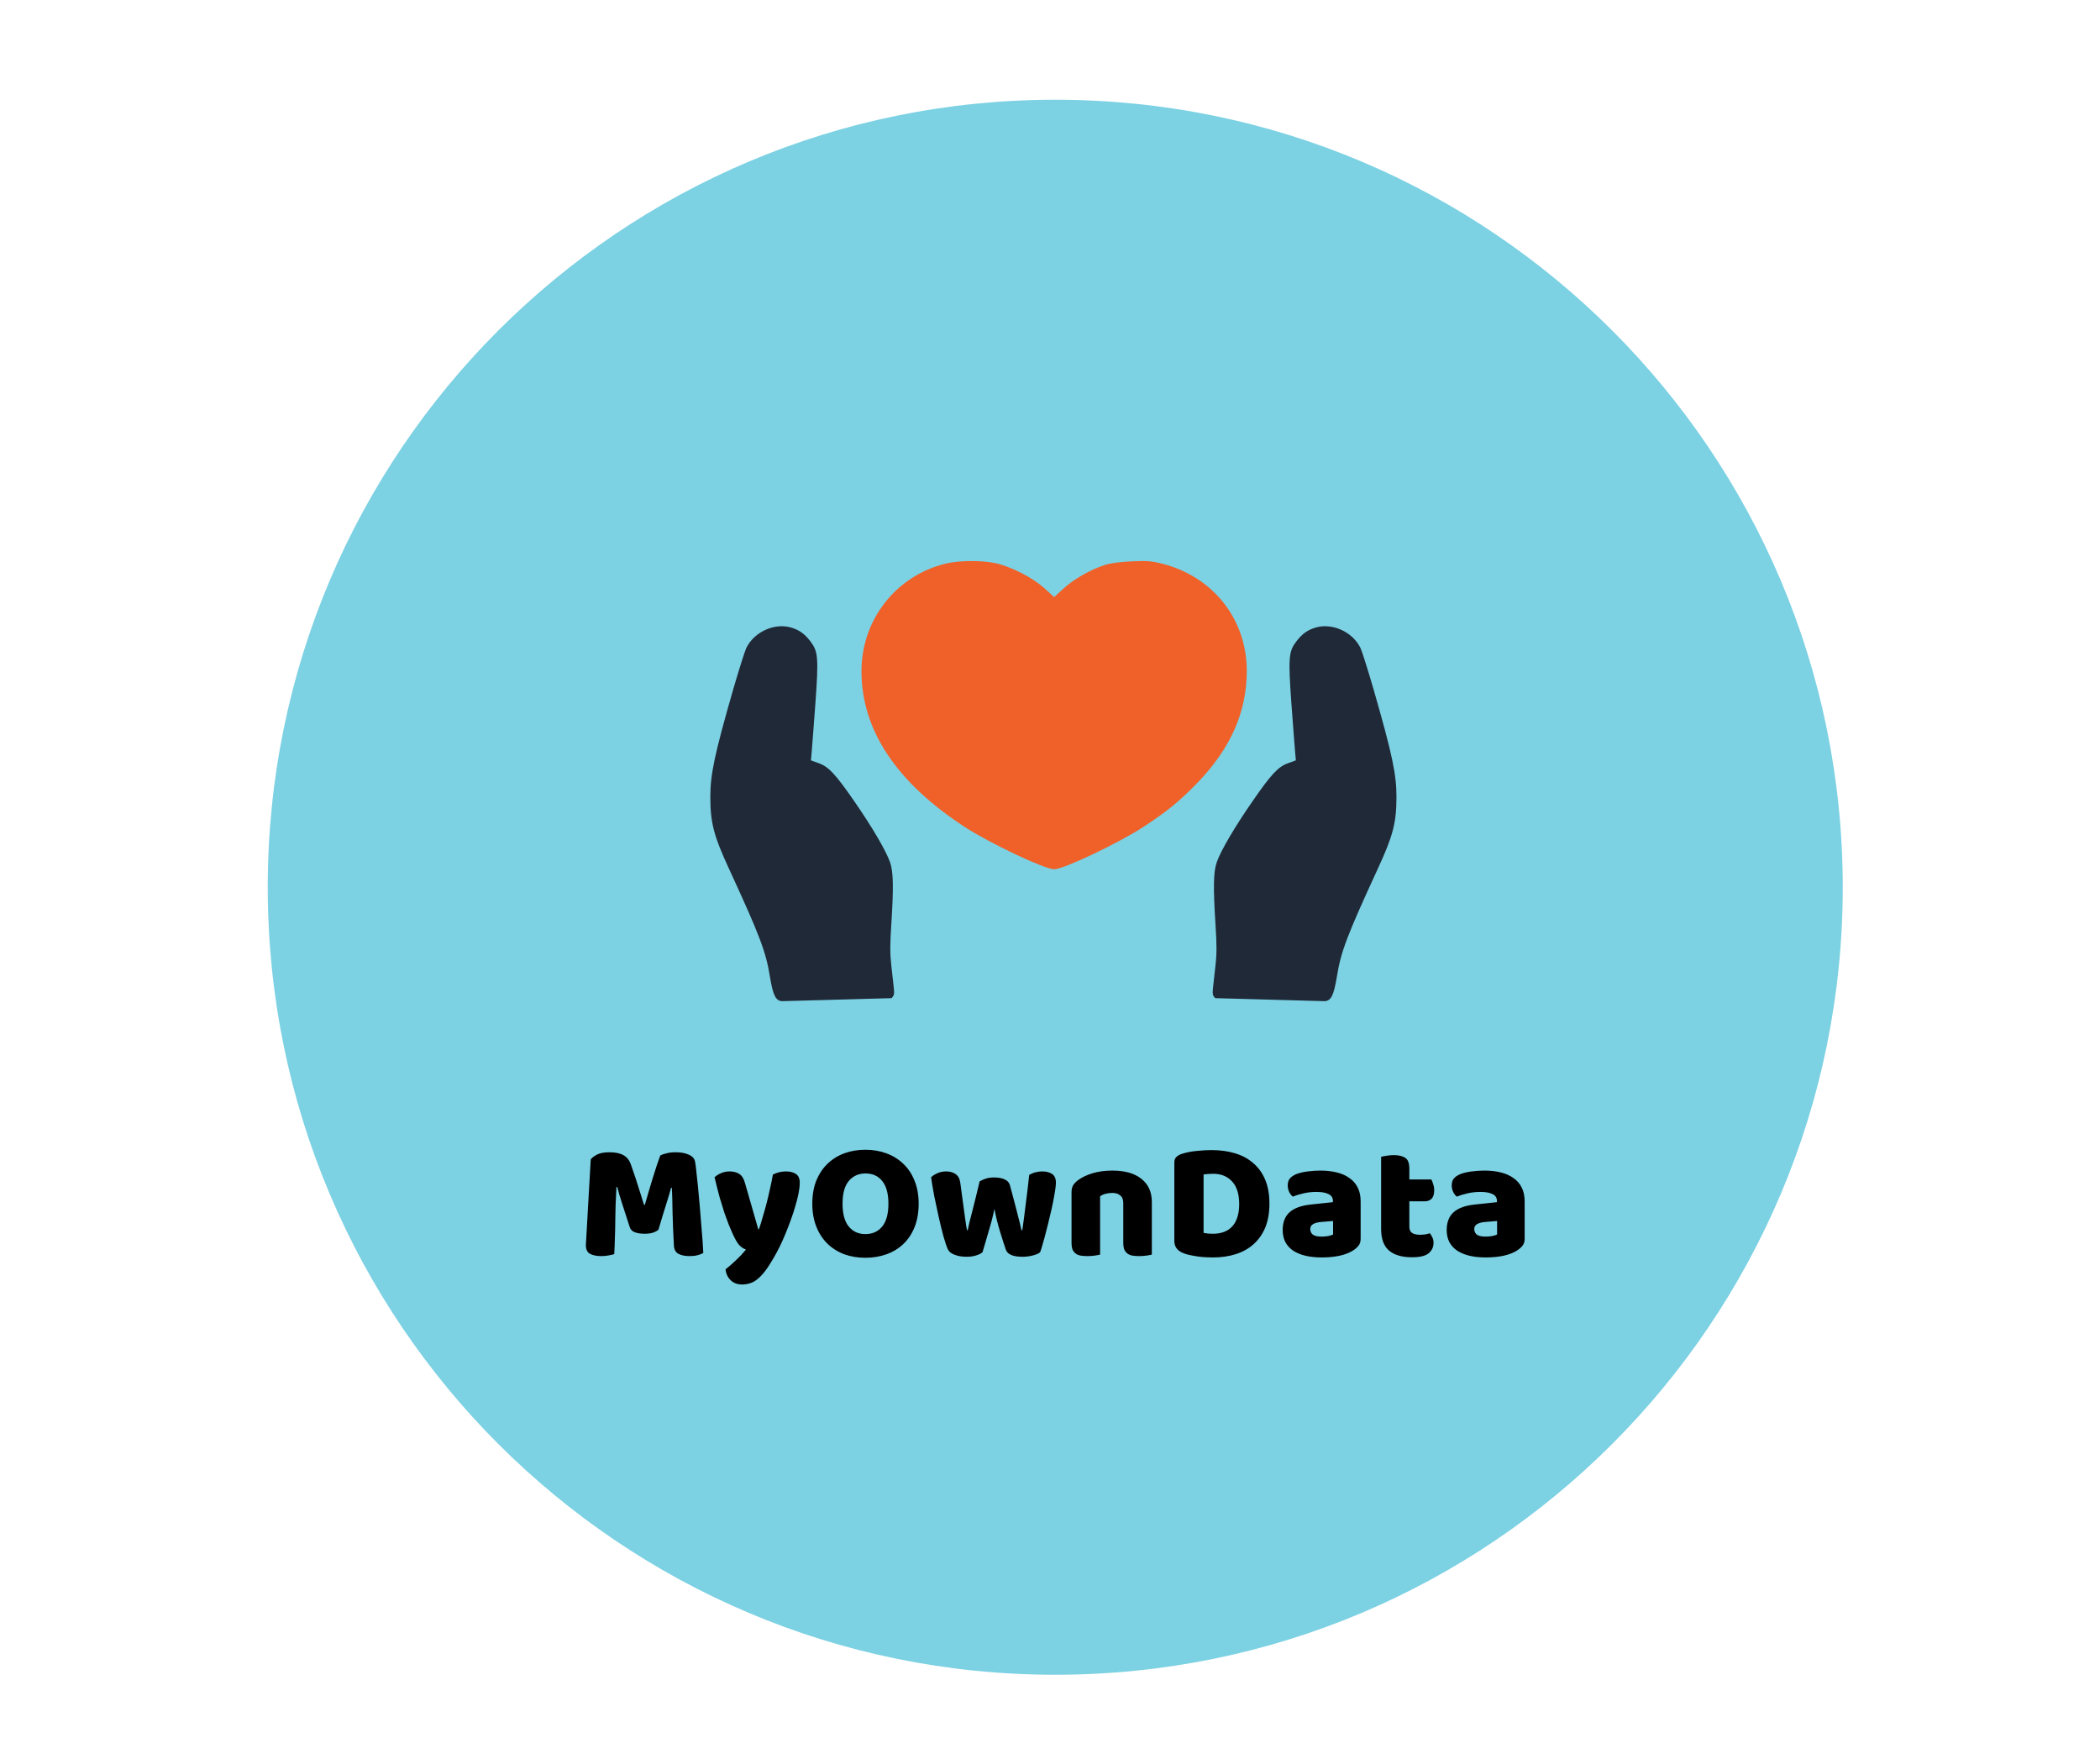
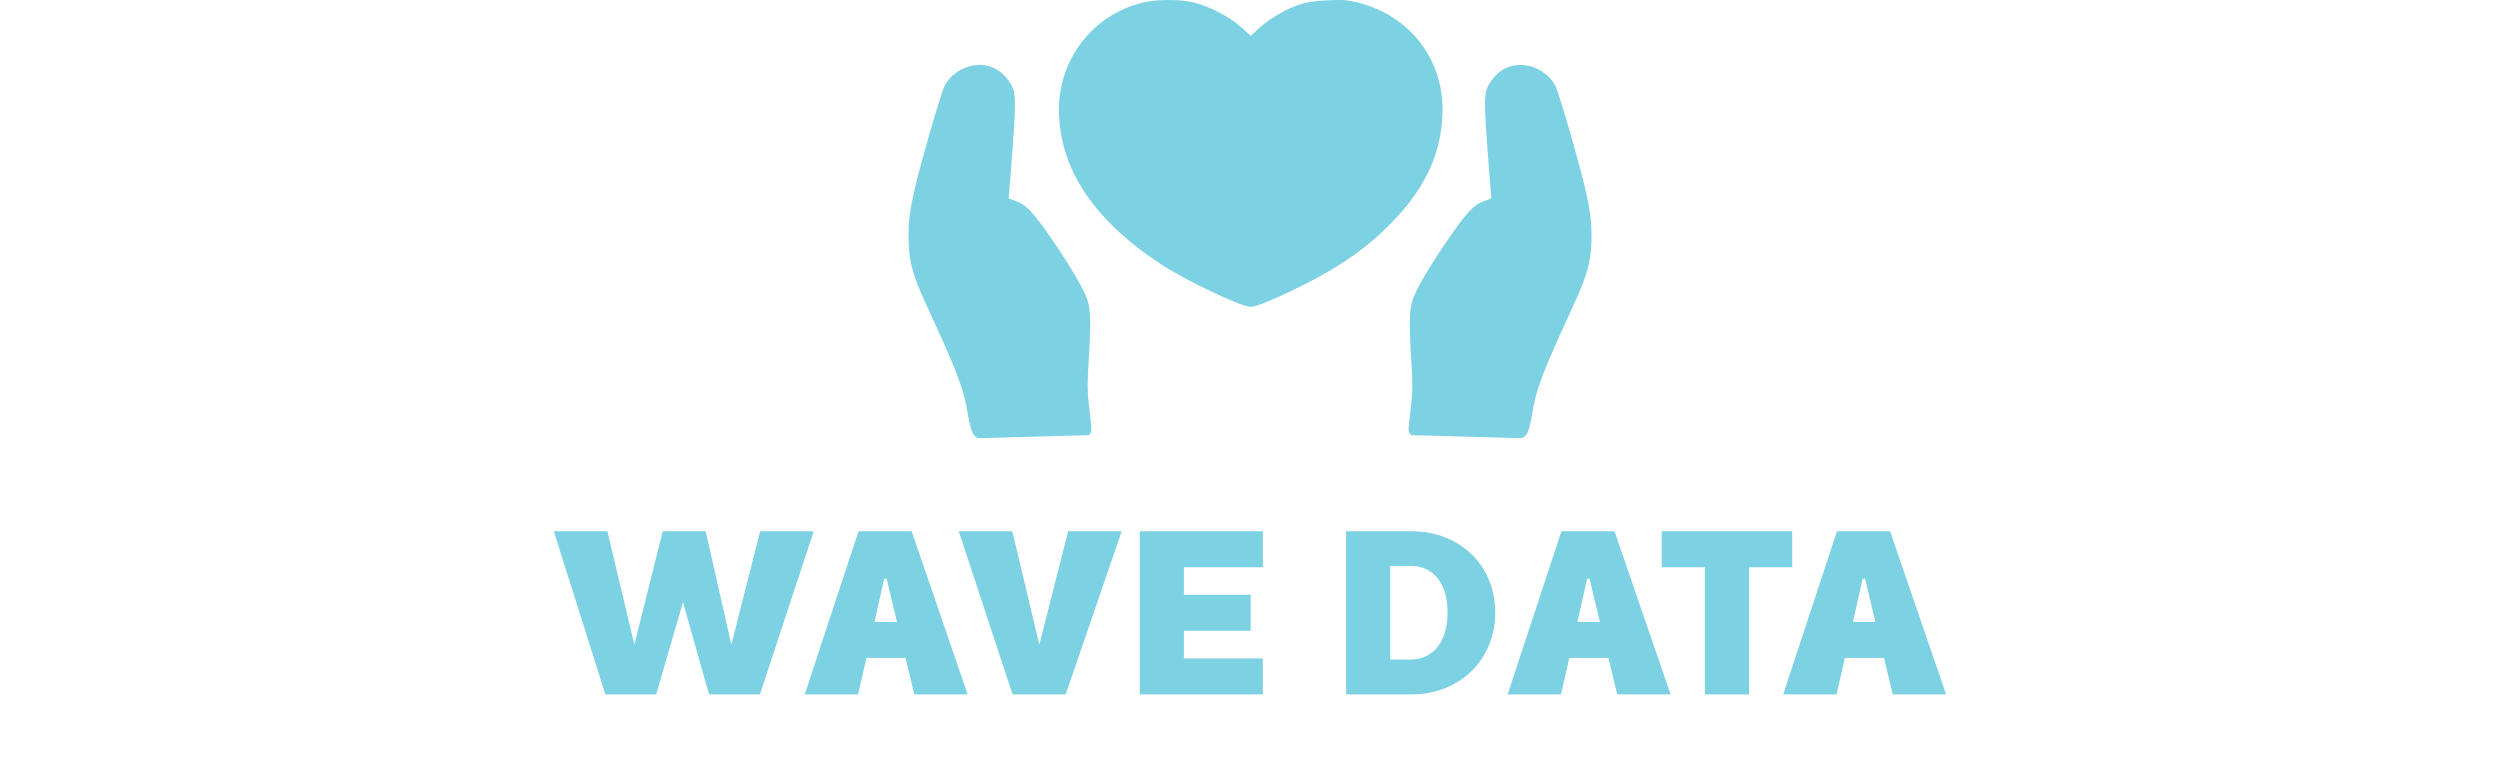
- <svg xmlns="http://www.w3.org/2000/svg" width="400" height="332" viewBox="0 0 328 332" fill="none">
-   <rect width="328" height="332" />
-   <circle cx="165" cy="169" r="150" fill="#7CD1E3" />
-   <path d="M144.113 107.359C134.666 109.68 128.121 118.013 128.093 127.766C128.065 138.994 134.666 148.966 147.756 157.516C152.548 160.631 162.981 165.575 164.789 165.575C166.596 165.575 177.112 160.575 181.904 157.434C186.259 154.593 188.751 152.545 192.063 149.129C198.445 142.517 201.483 135.606 201.483 127.738C201.455 117.903 195.047 109.817 185.327 107.359C183.355 106.866 182.507 106.786 179.576 106.922C177.303 107.031 175.605 107.25 174.482 107.605C171.798 108.452 168.513 110.31 166.595 112.086L164.788 113.726L162.953 112.06C160.735 110.038 156.545 107.908 153.642 107.279C151.043 106.703 146.579 106.731 144.113 107.359Z" fill="#F06129" />
-   <path d="M210.914 122.183C211.981 120.814 212.857 120.13 214.281 119.637C217.511 118.487 221.59 120.239 223.149 123.442C223.449 124.099 224.572 127.659 225.639 131.329C229.199 143.707 229.992 147.487 229.992 151.786C229.992 156.687 229.336 159.207 226.489 165.366C220.521 178.319 219.399 181.276 218.632 186.096C218.03 189.684 217.511 190.697 216.224 190.697L195.476 190.123C194.983 189.629 194.929 189.328 195.038 188.26C195.12 187.576 195.34 185.659 195.503 184.043C195.777 181.743 195.777 179.964 195.531 176.239C195.066 168.928 195.12 166.052 195.777 164.191C196.544 162.027 199.117 157.619 202.565 152.634C206.178 147.404 207.492 146.007 209.408 145.35L210.832 144.83L210.695 143.323C210.614 142.503 210.312 138.313 209.984 134.04C209.354 125.223 209.464 124.101 210.914 122.183Z" fill="#1F2937" />
-   <path d="M118.379 122.183C117.312 120.814 116.436 120.13 115.013 119.637C111.783 118.487 107.704 120.239 106.145 123.442C105.844 124.099 104.721 127.659 103.654 131.329C100.095 143.707 99.301 147.487 99.301 151.786C99.301 156.687 99.958 159.207 102.805 165.366C108.772 178.319 109.894 181.276 110.661 186.096C111.263 189.684 111.783 190.697 113.069 190.697L133.817 190.123C134.31 189.629 134.365 189.328 134.256 188.26C134.173 187.576 133.954 185.659 133.79 184.043C133.517 181.743 133.517 179.964 133.763 176.239C134.228 168.928 134.173 166.052 133.517 164.191C132.75 162.027 130.177 157.619 126.729 152.634C123.115 147.404 121.802 146.007 119.885 145.35L118.462 144.83L118.599 143.323C118.68 142.503 118.981 138.313 119.31 134.04C119.94 125.223 119.829 124.101 118.379 122.183Z" fill="#1F2937" />
-   <path d="M89.417 234.232C89.139 234.467 88.777 234.659 88.329 234.808C87.902 234.936 87.401 235 86.825 235C86.057 235 85.417 234.904 84.905 234.712C84.414 234.52 84.094 234.189 83.945 233.72C83.347 231.843 82.857 230.328 82.473 229.176C82.089 228.003 81.79 226.979 81.577 226.104H81.417C81.353 227.363 81.299 228.515 81.257 229.56C81.235 230.584 81.214 231.587 81.193 232.568C81.193 233.549 81.171 234.541 81.129 235.544C81.107 236.547 81.065 237.656 81.001 238.872C80.723 238.979 80.361 239.064 79.913 239.128C79.465 239.213 79.017 239.256 78.569 239.256C77.63 239.256 76.894 239.107 76.361 238.808C75.849 238.509 75.593 237.965 75.593 237.176L76.521 220.856C76.691 220.579 77.065 220.28 77.641 219.96C78.217 219.64 79.027 219.48 80.073 219.48C81.203 219.48 82.089 219.661 82.729 220.024C83.369 220.365 83.838 220.931 84.137 221.72C84.329 222.232 84.531 222.819 84.745 223.48C84.979 224.141 85.203 224.824 85.417 225.528C85.651 226.232 85.875 226.936 86.089 227.64C86.302 228.323 86.494 228.941 86.665 229.496H86.825C87.337 227.704 87.849 225.976 88.361 224.312C88.873 222.627 89.342 221.219 89.769 220.088C90.089 219.917 90.494 219.779 90.985 219.672C91.497 219.544 92.062 219.48 92.681 219.48C93.726 219.48 94.579 219.64 95.241 219.96C95.902 220.259 96.286 220.696 96.393 221.272C96.478 221.699 96.563 222.36 96.649 223.256C96.755 224.131 96.862 225.123 96.969 226.232C97.075 227.341 97.182 228.515 97.289 229.752C97.395 230.989 97.491 232.184 97.577 233.336C97.683 234.467 97.769 235.512 97.833 236.472C97.897 237.411 97.939 238.136 97.961 238.648C97.598 238.861 97.214 239.011 96.809 239.096C96.425 239.203 95.923 239.256 95.305 239.256C94.494 239.256 93.811 239.117 93.257 238.84C92.702 238.563 92.403 238.019 92.361 237.208C92.233 234.883 92.147 232.792 92.105 230.936C92.083 229.08 92.041 227.523 91.977 226.264H91.817C91.603 227.096 91.294 228.141 90.889 229.4C90.483 230.659 89.993 232.269 89.417 234.232ZM103.566 235.032C103.331 234.499 103.075 233.901 102.798 233.24C102.542 232.579 102.265 231.821 101.966 230.968C101.689 230.115 101.39 229.144 101.07 228.056C100.771 226.947 100.451 225.677 100.11 224.248C100.409 223.949 100.803 223.693 101.294 223.48C101.806 223.245 102.361 223.128 102.958 223.128C103.705 223.128 104.323 223.288 104.814 223.608C105.305 223.907 105.667 224.483 105.902 225.336L108.43 234.136H108.558C108.814 233.411 109.059 232.621 109.294 231.768C109.55 230.915 109.795 230.04 110.03 229.144C110.265 228.227 110.478 227.32 110.67 226.424C110.883 225.507 111.065 224.611 111.214 223.736C111.982 223.331 112.825 223.128 113.742 223.128C114.489 223.128 115.107 223.288 115.598 223.608C116.089 223.928 116.334 224.483 116.334 225.272C116.334 225.848 116.259 226.52 116.11 227.288C115.961 228.035 115.758 228.835 115.502 229.688C115.267 230.541 114.979 231.427 114.638 232.344C114.318 233.24 113.977 234.125 113.614 235C113.251 235.875 112.878 236.707 112.494 237.496C112.11 238.264 111.737 238.957 111.374 239.576C110.777 240.621 110.222 241.475 109.71 242.136C109.198 242.797 108.707 243.309 108.238 243.672C107.769 244.056 107.299 244.312 106.83 244.44C106.361 244.589 105.87 244.664 105.358 244.664C104.462 244.664 103.737 244.397 103.182 243.864C102.627 243.331 102.297 242.637 102.19 241.784C102.873 241.251 103.555 240.653 104.238 239.992C104.921 239.352 105.539 238.691 106.094 238.008C105.731 237.901 105.337 237.656 104.91 237.272C104.505 236.867 104.057 236.12 103.566 235.032ZM118.725 229.272C118.725 227.608 118.981 226.136 119.493 224.856C120.026 223.576 120.741 222.509 121.637 221.656C122.554 220.781 123.621 220.12 124.837 219.672C126.074 219.224 127.408 219 128.837 219C130.266 219 131.589 219.224 132.805 219.672C134.042 220.12 135.12 220.781 136.037 221.656C136.954 222.509 137.669 223.576 138.181 224.856C138.714 226.136 138.981 227.608 138.981 229.272C138.981 230.936 138.725 232.419 138.213 233.72C137.701 235 136.986 236.077 136.069 236.952C135.173 237.805 134.106 238.456 132.869 238.904C131.632 239.352 130.288 239.576 128.837 239.576C127.386 239.576 126.042 239.352 124.805 238.904C123.568 238.435 122.501 237.763 121.605 236.888C120.709 236.013 120.005 234.936 119.493 233.656C118.981 232.376 118.725 230.915 118.725 229.272ZM124.485 229.272C124.485 231.213 124.88 232.664 125.669 233.624C126.458 234.584 127.514 235.064 128.837 235.064C130.181 235.064 131.248 234.584 132.037 233.624C132.826 232.664 133.221 231.213 133.221 229.272C133.221 227.352 132.826 225.912 132.037 224.952C131.269 223.992 130.213 223.512 128.869 223.512C127.546 223.512 126.48 223.992 125.669 224.952C124.88 225.891 124.485 227.331 124.485 229.272ZM151.143 238.52C150.844 238.776 150.439 238.979 149.927 239.128C149.415 239.299 148.807 239.384 148.103 239.384C147.228 239.384 146.471 239.256 145.831 239C145.191 238.765 144.764 238.424 144.551 237.976C144.316 237.464 144.039 236.653 143.719 235.544C143.42 234.435 143.122 233.219 142.823 231.896C142.524 230.573 142.236 229.229 141.959 227.864C141.703 226.499 141.5 225.293 141.351 224.248C141.65 223.949 142.044 223.693 142.535 223.48C143.047 223.245 143.602 223.128 144.199 223.128C144.946 223.128 145.554 223.299 146.023 223.64C146.514 223.96 146.812 224.525 146.919 225.336C147.132 226.957 147.314 228.301 147.463 229.368C147.612 230.413 147.73 231.277 147.815 231.96C147.922 232.621 147.996 233.133 148.039 233.496C148.103 233.837 148.156 234.115 148.199 234.328H148.327C148.391 233.987 148.498 233.496 148.647 232.856C148.818 232.195 149.01 231.448 149.223 230.616C149.436 229.784 149.66 228.888 149.895 227.928C150.13 226.947 150.364 225.976 150.599 225.016C151.026 224.781 151.442 224.6 151.847 224.472C152.274 224.344 152.796 224.28 153.415 224.28C154.162 224.28 154.802 224.397 155.335 224.632C155.868 224.867 156.21 225.229 156.359 225.72C156.615 226.659 156.86 227.576 157.095 228.472C157.33 229.347 157.543 230.168 157.735 230.936C157.927 231.683 158.098 232.355 158.247 232.952C158.396 233.528 158.503 233.987 158.567 234.328H158.727C158.962 232.685 159.186 230.979 159.399 229.208C159.634 227.437 159.847 225.635 160.039 223.8C160.423 223.565 160.828 223.395 161.255 223.288C161.682 223.181 162.108 223.128 162.535 223.128C163.282 223.128 163.9 223.288 164.391 223.608C164.882 223.928 165.127 224.483 165.127 225.272C165.127 225.613 165.074 226.125 164.967 226.808C164.86 227.491 164.722 228.259 164.551 229.112C164.38 229.965 164.178 230.861 163.943 231.8C163.73 232.739 163.506 233.645 163.271 234.52C163.058 235.395 162.844 236.184 162.631 236.888C162.439 237.592 162.268 238.136 162.119 238.52C161.82 238.776 161.362 238.979 160.743 239.128C160.124 239.299 159.463 239.384 158.759 239.384C156.967 239.384 155.911 238.936 155.591 238.04C155.463 237.656 155.303 237.176 155.111 236.6C154.919 236.003 154.716 235.352 154.503 234.648C154.29 233.944 154.087 233.219 153.895 232.472C153.703 231.704 153.543 230.968 153.415 230.264C153.266 231.011 153.084 231.789 152.871 232.6C152.658 233.389 152.434 234.168 152.199 234.936C151.986 235.683 151.783 236.376 151.591 237.016C151.399 237.635 151.25 238.136 151.143 238.52ZM177.958 229.144C177.958 228.483 177.766 228.003 177.382 227.704C177.019 227.384 176.518 227.224 175.878 227.224C175.451 227.224 175.024 227.277 174.598 227.384C174.192 227.491 173.84 227.651 173.542 227.864V238.968C173.328 239.032 172.987 239.096 172.518 239.16C172.07 239.224 171.6 239.256 171.11 239.256C170.64 239.256 170.214 239.224 169.83 239.16C169.467 239.096 169.158 238.968 168.902 238.776C168.646 238.584 168.443 238.328 168.294 238.008C168.166 237.667 168.102 237.229 168.102 236.696V227.096C168.102 226.52 168.219 226.051 168.454 225.688C168.71 225.325 169.051 224.995 169.478 224.696C170.203 224.184 171.11 223.768 172.198 223.448C173.307 223.128 174.534 222.968 175.878 222.968C178.288 222.968 180.144 223.501 181.446 224.568C182.747 225.613 183.398 227.075 183.398 228.952V238.968C183.184 239.032 182.843 239.096 182.374 239.16C181.926 239.224 181.456 239.256 180.966 239.256C180.496 239.256 180.07 239.224 179.686 239.16C179.323 239.096 179.014 238.968 178.758 238.776C178.502 238.584 178.299 238.328 178.15 238.008C178.022 237.667 177.958 237.229 177.958 236.696V229.144ZM193.252 234.84C193.486 234.883 193.774 234.925 194.116 234.968C194.457 234.989 194.777 235 195.076 235C195.801 235 196.462 234.893 197.06 234.68C197.678 234.467 198.201 234.136 198.628 233.688C199.076 233.24 199.417 232.664 199.652 231.96C199.908 231.235 200.036 230.371 200.036 229.368C200.036 227.448 199.588 226.008 198.692 225.048C197.796 224.067 196.601 223.576 195.108 223.576C194.809 223.576 194.5 223.587 194.18 223.608C193.881 223.629 193.572 223.661 193.252 223.704V234.84ZM195.044 239.512C194.681 239.512 194.265 239.501 193.796 239.48C193.326 239.459 192.836 239.416 192.324 239.352C191.833 239.288 191.332 239.203 190.82 239.096C190.329 239.011 189.87 238.883 189.444 238.712C188.27 238.264 187.684 237.485 187.684 236.376V221.432C187.684 220.984 187.801 220.643 188.036 220.408C188.292 220.152 188.633 219.949 189.06 219.8C189.977 219.501 190.948 219.309 191.972 219.224C192.996 219.117 193.913 219.064 194.724 219.064C196.388 219.064 197.892 219.267 199.236 219.672C200.601 220.077 201.764 220.707 202.724 221.56C203.705 222.392 204.462 223.448 204.996 224.728C205.529 226.008 205.796 227.523 205.796 229.272C205.796 230.979 205.54 232.472 205.028 233.752C204.516 235.011 203.78 236.077 202.82 236.952C201.881 237.805 200.75 238.445 199.428 238.872C198.105 239.299 196.644 239.512 195.044 239.512ZM215.746 235.544C216.109 235.544 216.504 235.512 216.93 235.448C217.378 235.363 217.709 235.256 217.922 235.128V232.568L215.618 232.76C215.021 232.803 214.53 232.931 214.146 233.144C213.762 233.357 213.57 233.677 213.57 234.104C213.57 234.531 213.73 234.883 214.05 235.16C214.392 235.416 214.957 235.544 215.746 235.544ZM215.49 222.968C216.642 222.968 217.688 223.085 218.626 223.32C219.586 223.555 220.397 223.917 221.058 224.408C221.741 224.877 222.264 225.485 222.626 226.232C222.989 226.957 223.17 227.821 223.17 228.824V235.992C223.17 236.547 223.01 237.005 222.69 237.368C222.392 237.709 222.029 238.008 221.602 238.264C220.216 239.096 218.264 239.512 215.746 239.512C214.616 239.512 213.592 239.405 212.674 239.192C211.778 238.979 211 238.659 210.338 238.232C209.698 237.805 209.197 237.261 208.834 236.6C208.493 235.939 208.322 235.171 208.322 234.296C208.322 232.824 208.76 231.693 209.634 230.904C210.509 230.115 211.864 229.624 213.698 229.432L217.89 228.984V228.76C217.89 228.141 217.613 227.704 217.058 227.448C216.525 227.171 215.746 227.032 214.722 227.032C213.912 227.032 213.122 227.117 212.354 227.288C211.586 227.459 210.893 227.672 210.274 227.928C209.997 227.736 209.762 227.448 209.57 227.064C209.378 226.659 209.282 226.243 209.282 225.816C209.282 225.261 209.41 224.824 209.666 224.504C209.944 224.163 210.36 223.875 210.914 223.64C211.533 223.405 212.258 223.235 213.09 223.128C213.944 223.021 214.744 222.968 215.49 222.968ZM232.446 233.656C232.446 234.211 232.617 234.605 232.958 234.84C233.321 235.075 233.822 235.192 234.462 235.192C234.782 235.192 235.113 235.171 235.454 235.128C235.796 235.064 236.094 234.989 236.35 234.904C236.542 235.139 236.702 235.405 236.83 235.704C236.98 235.981 237.054 236.323 237.054 236.728C237.054 237.539 236.745 238.2 236.126 238.712C235.529 239.224 234.462 239.48 232.926 239.48C231.049 239.48 229.598 239.053 228.574 238.2C227.572 237.347 227.07 235.96 227.07 234.04V220.344C227.305 220.28 227.636 220.216 228.062 220.152C228.51 220.067 228.98 220.024 229.47 220.024C230.409 220.024 231.134 220.195 231.646 220.536C232.18 220.856 232.446 221.549 232.446 222.616V224.664H236.638C236.766 224.899 236.884 225.197 236.99 225.56C237.118 225.901 237.182 226.285 237.182 226.712C237.182 227.459 237.012 228.003 236.67 228.344C236.35 228.664 235.913 228.824 235.358 228.824H232.446V233.656ZM246.985 235.544C247.348 235.544 247.742 235.512 248.169 235.448C248.617 235.363 248.948 235.256 249.161 235.128V232.568L246.857 232.76C246.26 232.803 245.769 232.931 245.385 233.144C245.001 233.357 244.809 233.677 244.809 234.104C244.809 234.531 244.969 234.883 245.289 235.16C245.63 235.416 246.196 235.544 246.985 235.544ZM246.729 222.968C247.881 222.968 248.926 223.085 249.865 223.32C250.825 223.555 251.636 223.917 252.297 224.408C252.98 224.877 253.502 225.485 253.865 226.232C254.228 226.957 254.409 227.821 254.409 228.824V235.992C254.409 236.547 254.249 237.005 253.929 237.368C253.63 237.709 253.268 238.008 252.841 238.264C251.454 239.096 249.502 239.512 246.985 239.512C245.854 239.512 244.83 239.405 243.913 239.192C243.017 238.979 242.238 238.659 241.577 238.232C240.937 237.805 240.436 237.261 240.073 236.6C239.732 235.939 239.561 235.171 239.561 234.296C239.561 232.824 239.998 231.693 240.873 230.904C241.748 230.115 243.102 229.624 244.937 229.432L249.129 228.984V228.76C249.129 228.141 248.852 227.704 248.297 227.448C247.764 227.171 246.985 227.032 245.961 227.032C245.15 227.032 244.361 227.117 243.593 227.288C242.825 227.459 242.132 227.672 241.513 227.928C241.236 227.736 241.001 227.448 240.809 227.064C240.617 226.659 240.521 226.243 240.521 225.816C240.521 225.261 240.649 224.824 240.905 224.504C241.182 224.163 241.598 223.875 242.153 223.64C242.772 223.405 243.497 223.235 244.329 223.128C245.182 223.021 245.982 222.968 246.729 222.968Z" fill="black" />
+ <svg xmlns="http://www.w3.org/2000/svg" width="400" height="125" viewBox="0 0 400 125" fill="none">
+   <path fill-rule="evenodd" clip-rule="evenodd" d="M182.83 0.415C174.929 2.356 169.456 9.324 169.433 17.48C169.41 26.869 174.929 35.207 185.875 42.357C189.883 44.962 198.607 49.096 200.119 49.096C201.63 49.096 210.424 44.915 214.431 42.288C218.073 39.912 220.156 38.2 222.926 35.343C228.262 29.815 230.803 24.035 230.803 17.456C230.78 9.232 225.421 2.47 217.293 0.415C215.644 0.003 214.935 -0.065 212.484 0.05C210.584 0.141 209.164 0.324 208.224 0.621C205.98 1.329 203.233 2.883 201.629 4.368L200.118 5.739L198.584 4.346C196.729 2.655 193.225 0.874 190.798 0.348C188.624 -0.133 184.891 -0.11 182.83 0.415ZM238.69 12.811C239.582 11.666 240.314 11.094 241.505 10.682C244.206 9.72 247.617 11.185 248.92 13.864C249.171 14.413 250.111 17.39 251.003 20.459C253.979 30.81 254.643 33.97 254.643 37.565C254.643 41.664 254.094 43.771 251.713 48.921C246.723 59.753 245.785 62.225 245.144 66.256C244.64 69.256 244.206 70.104 243.13 70.104L225.78 69.623C225.368 69.211 225.322 68.958 225.414 68.065C225.482 67.494 225.666 65.89 225.803 64.539C226.032 62.616 226.032 61.128 225.826 58.014C225.437 51.9 225.482 49.495 226.032 47.938C226.673 46.129 228.825 42.443 231.708 38.274C234.73 33.901 235.828 32.733 237.43 32.183L238.621 31.748L238.506 30.489C238.465 30.07 238.355 28.6 238.212 26.705L238.212 26.696C238.121 25.491 238.018 24.114 237.912 22.726C237.385 15.353 237.477 14.415 238.69 12.811ZM158.495 10.682C159.686 11.094 160.418 11.666 161.31 12.811C162.523 14.415 162.615 15.353 162.088 22.726C161.982 24.116 161.878 25.496 161.788 26.704C161.646 28.599 161.535 30.07 161.494 30.489L161.379 31.748L162.57 32.183C164.172 32.733 165.27 33.901 168.292 38.274C171.176 42.443 173.327 46.129 173.969 47.938C174.518 49.495 174.563 51.9 174.174 58.014C173.969 61.128 173.969 62.616 174.197 64.539C174.334 65.89 174.518 67.494 174.586 68.065C174.678 68.958 174.632 69.211 174.22 69.623L156.87 70.104C155.794 70.104 155.36 69.256 154.856 66.256C154.215 62.225 153.277 59.753 148.287 48.921C145.906 43.771 145.357 41.664 145.357 37.565C145.357 33.97 146.021 30.81 148.997 20.459C149.889 17.39 150.829 14.413 151.08 13.864C152.384 11.185 155.794 9.72 158.495 10.682Z" fill="#7CD1E3" />
+   <path d="M121.624 85.004L117.016 103.148L112.912 85.004H112.588H106.036L101.5 103.148L97.18 85.004H88.612L96.856 111.104H104.992L109.276 96.344L113.452 111.104H121.588L130.192 85.004H121.624ZM146.292 111.104H154.824L145.86 85.004H137.364L128.76 111.104H137.292L138.624 105.272H144.888L146.292 111.104ZM139.92 99.511L141.468 92.6H141.864L143.52 99.511H139.92ZM170.901 85.004L166.293 103.148L161.973 85.004H153.405L162.009 111.104H170.505L179.469 85.004H170.901ZM202.054 90.763V85.004H182.362V111.104H202.054V105.344H189.418V100.916H200.11V95.156H189.418V90.763H202.054ZM225.85 85.004H215.374V111.104H225.85C233.626 111.104 239.242 105.488 239.242 97.999C239.242 90.511 233.626 85.004 225.85 85.004ZM225.85 105.524H222.43V90.547H225.85C228.442 90.547 231.61 92.347 231.61 97.999C231.61 103.616 228.442 105.524 225.85 105.524ZM258.757 111.104H267.289L258.325 85.004H249.829L241.225 111.104H249.757L251.089 105.272H257.353L258.757 111.104ZM252.385 99.511L253.933 92.6H254.329L255.985 99.511H252.385ZM286.754 85.004H265.874V90.763H272.786V111.104H279.842V90.763H286.754V85.004ZM302.843 111.104H311.375L302.411 85.004H293.915L285.311 111.104H293.843L295.175 105.272H301.439L302.843 111.104ZM296.471 99.511L298.019 92.6H298.415L300.071 99.511H296.471Z" fill="#7CD1E3" />
</svg>
